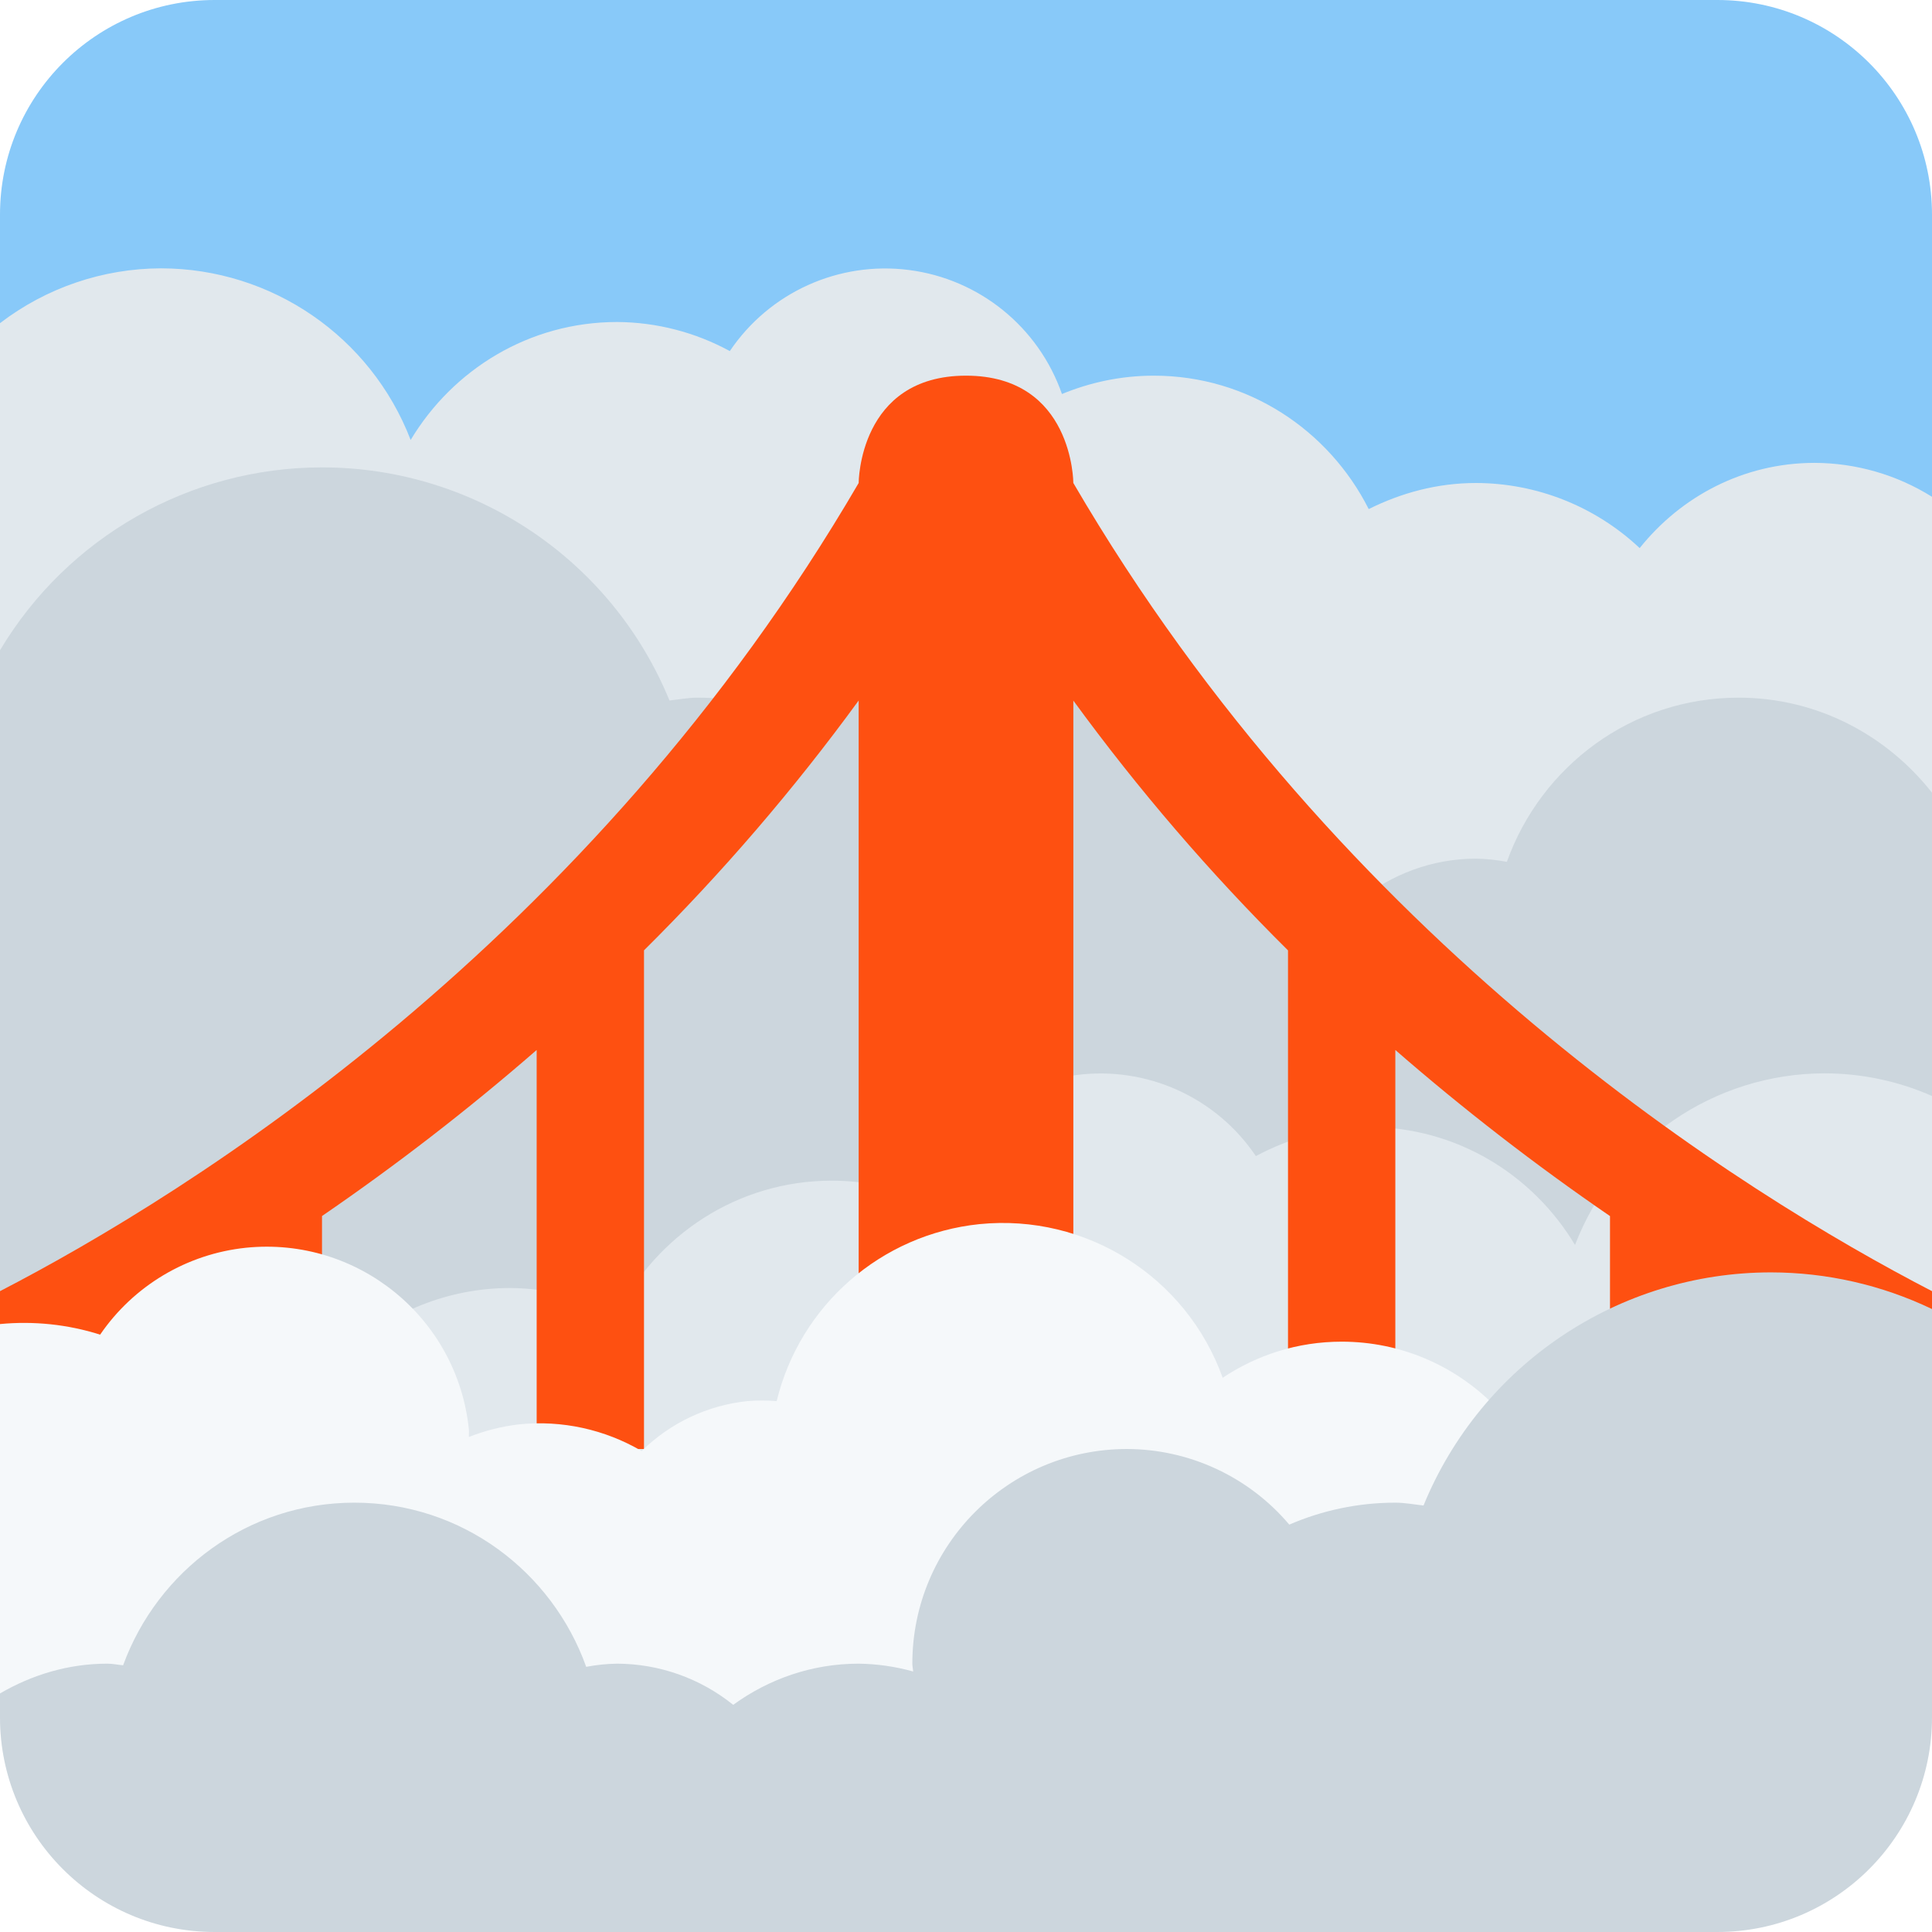
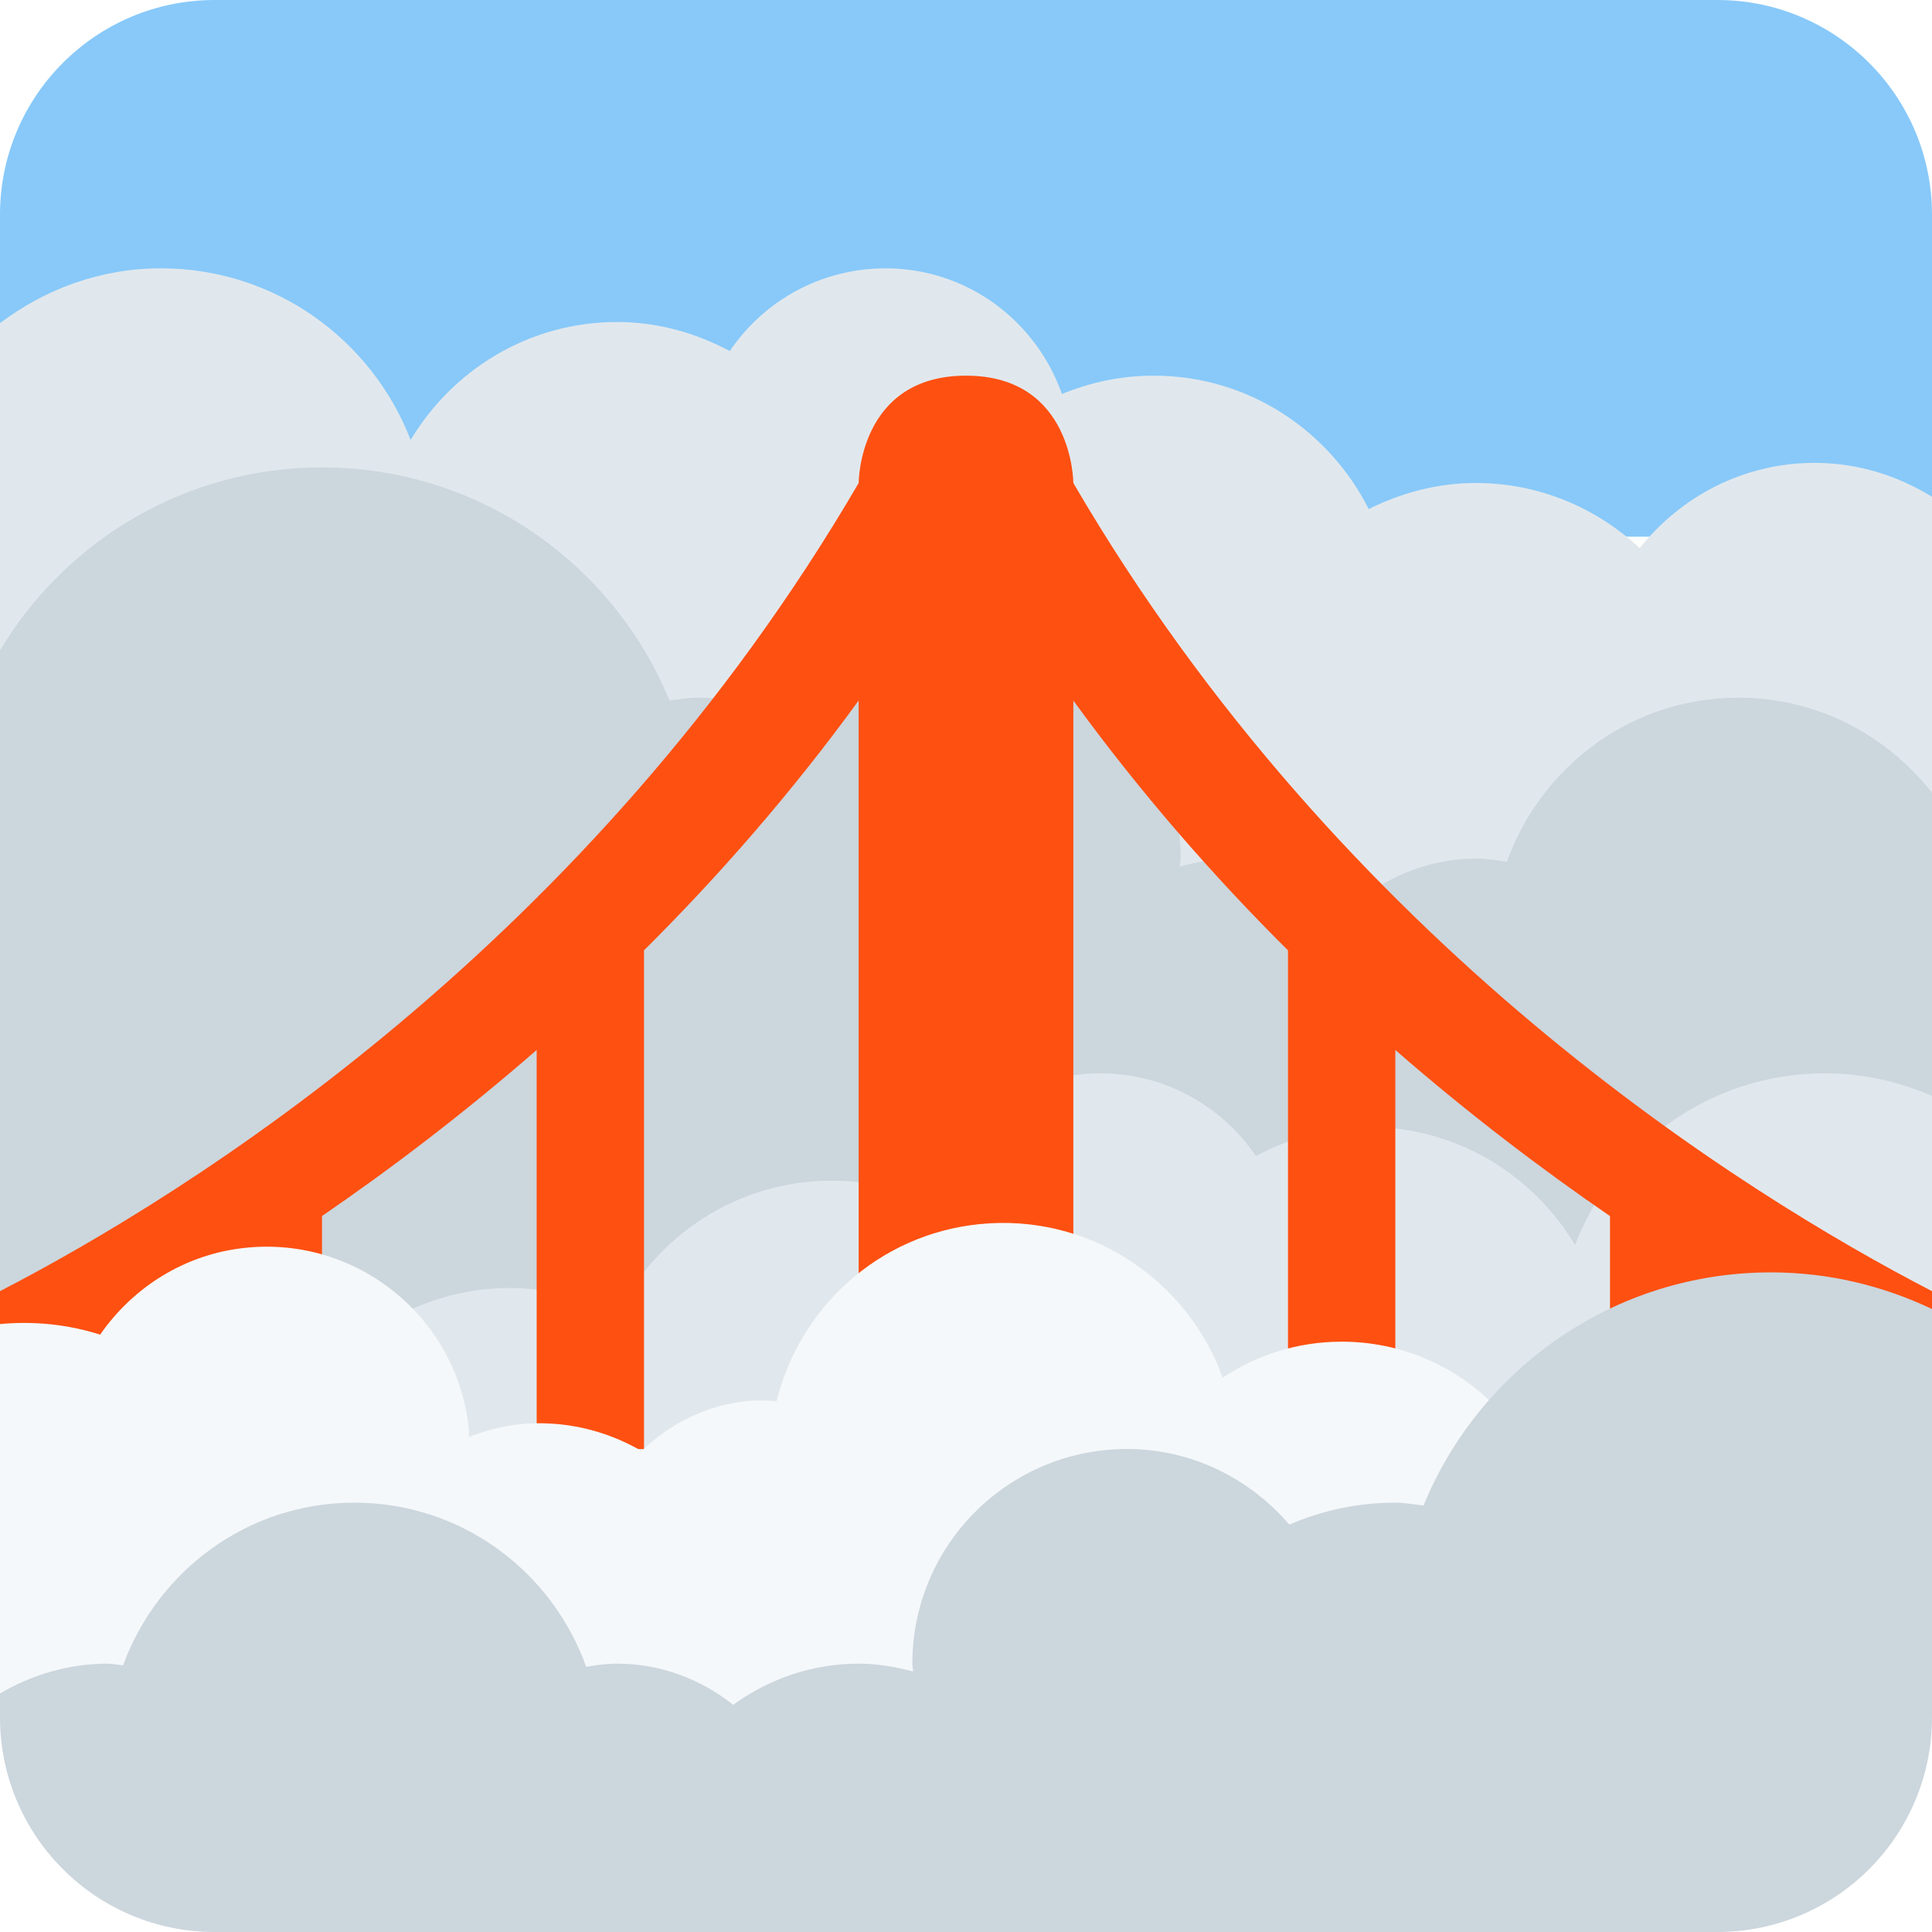
<svg xmlns="http://www.w3.org/2000/svg" viewBox="0 0 36 36">
-   <path fill="#88C9F9" d="M32 0H4a4 4 0 0 0-4 4v7h36V4a4 4 0 0 0-4-4z" />
-   <path fill="#E1E8ED" d="M36 16.368V9.257a4.148 4.148 0 0 0-2.188-.632c-1.325 0-2.491.627-3.259 1.588A4.466 4.466 0 0 0 27.5 9c-.721 0-1.392.185-1.996.486C24.763 8.018 23.257 7 21.5 7c-.607 0-1.184.124-1.712.342a3.49 3.49 0 0 0-6.189-.8A4.443 4.443 0 0 0 11.5 6c-1.641 0-3.062.887-3.848 2.198A4.99 4.99 0 0 0 3 5a4.955 4.955 0 0 0-3 1.022v7.955C.838 14.611 24.5 18 24.5 18s10.862-1.238 11.5-1.632z" />
-   <path fill="#CCD6DD" d="M36 14.771C35.157 13.7 33.864 13 32.396 13c-1.997 0-3.681 1.279-4.318 3.059A3.35 3.35 0 0 0 27.5 16c-.82 0-1.565.294-2.162.767C22.146 14.452 22.265 12 18 12a3.974 3.974 0 0 0-3.024 1.409A4.989 4.989 0 0 0 13 13c-.18 0-.35.034-.525.053A6.998 6.998 0 0 0 6 8.709a6.989 6.989 0 0 0-6 3.408v13.544l32.396-1.452s2.761-1.343 3.604-2.966v-6.472z" />
-   <path fill="#E1E8ED" d="M36 30.499V20.422A4.979 4.979 0 0 0 34 20a4.99 4.99 0 0 0-4.652 3.198C28.562 21.887 27.141 21 25.5 21c-.763 0-1.47.207-2.099.542a3.49 3.49 0 0 0-6.189.8A4.474 4.474 0 0 0 15.5 22c-1.757 0-3.263 1.018-4.004 2.486A4.453 4.453 0 0 0 9.5 24a4.47 4.47 0 0 0-3.054 1.213c-.768-.961-1.934-1.588-3.259-1.588-1.284 0-2.419.591-3.188 1.501v5.373H36z" />
-   <path fill="#FE5011" d="M36 24.059C32.465 22.229 25.013 17.594 20 9c0 0 0-2-2-2s-2 2-2 2C10.987 17.594 3.535 22.229 0 24.059v2.068a42.972 42.972 0 0 0 4-2.169V24h2v-1.341a43.982 43.982 0 0 0 4-3.094V27h2v-9.292a38.473 38.473 0 0 0 4-4.655V24h4V13.054a38.55 38.55 0 0 0 4 4.655V26h2v-6.435a44.043 44.043 0 0 0 4 3.095V25h2v-1.042a42.972 42.972 0 0 0 4 2.169v-2.068z" />
-   <path fill="#F5F8FA" d="M25 25c-.821 0-1.582.249-2.217.673a4.355 4.355 0 0 0-4.534-2.863 4.349 4.349 0 0 0-3.777 3.298 3.258 3.258 0 0 0-.55 0 3.289 3.289 0 0 0-1.965.93 3.76 3.76 0 0 0-2.278-.498 3.708 3.708 0 0 0-.942.236c-.003-.047.004-.093 0-.139a3.79 3.79 0 0 0-4.155-3.387 3.767 3.767 0 0 0-2.716 1.619A4.699 4.699 0 0 0 0 24.672V32c0 .773.23 1.489.61 2.101C.715 34.098 29 31.209 29 29s-1.791-4-4-4z" />
-   <path fill="#CCD6DD" d="M32 36a4 4 0 0 0 4-4v-7.608a6.962 6.962 0 0 0-3-.683 6.998 6.998 0 0 0-6.475 4.344C26.35 28.034 26.18 28 26 28c-.702 0-1.369.147-1.976.409A3.974 3.974 0 0 0 21 27a4 4 0 0 0-4 4c0 .05.013.097.015.146A3.956 3.956 0 0 0 16 31c-.876 0-1.679.289-2.338.767A3.468 3.468 0 0 0 11.5 31a3.33 3.33 0 0 0-.577.059C10.286 29.279 8.602 28 6.604 28c-1.987 0-3.665 1.266-4.31 3.03C2.195 31.022 2.101 31 2 31c-.732 0-1.41.211-2 .555V32a4 4 0 0 0 4 4h28z" />
+   <path fill="#88C9F9" d="M32 0H4C1.791 0 0 1.791 0 4v6h36V4c0-2.209-1.791-4-4-4z" />
+   <path fill="#E1E8ED" d="M36 16.368V9.257c-.638-.394-1.383-.632-2.188-.632-1.325 0-2.491.627-3.259 1.588C29.75 9.466 28.683 9 27.5 9c-.721 0-1.392.185-1.996.486C24.763 8.018 23.257 7 21.5 7c-.607 0-1.184.124-1.712.342C19.308 5.981 18.024 5 16.5 5c-1.207 0-2.273.611-2.901 1.542C12.97 6.207 12.263 6 11.5 6c-1.641 0-3.062.887-3.848 2.198C6.928 6.33 5.125 5 3 5c-1.131 0-2.162.389-3 1.022v7.955C.838 14.611 24.5 18 24.5 18s10.862-1.238 11.5-1.632z" />
+   <path fill="#CCD6DD" d="M36 14.771C35.157 13.7 33.864 13 32.396 13c-1.997 0-3.681 1.279-4.318 3.059-.19-.033-.38-.059-.578-.059-.82 0-1.565.294-2.162.767C24.679 16.289 23.876 16 23 16c-.353 0-.689.06-1.015.146.002-.049.015-.096.015-.146 0-2.209-1.791-4-4-4-1.215 0-2.291.554-3.024 1.409C14.369 13.148 13.702 13 13 13c-.18 0-.35.034-.525.053C11.429 10.505 8.926 8.709 6 8.709c-2.551 0-4.777 1.369-6 3.408v13.544l32.396-1.452s2.761-1.343 3.604-2.966v-6.472z" />
+   <path fill="#E1E8ED" d="M36 30.499V20.422c-.613-.268-1.288-.422-2-.422-2.125 0-3.928 1.33-4.652 3.198C28.562 21.887 27.141 21 25.5 21c-.763 0-1.47.207-2.099.542C22.773 20.611 21.707 20 20.5 20c-1.524 0-2.808.981-3.288 2.342-.528-.218-1.105-.342-1.712-.342-1.757 0-3.263 1.018-4.004 2.486C10.892 24.185 10.221 24 9.5 24c-1.183 0-2.25.466-3.054 1.213-.768-.961-1.934-1.588-3.259-1.588-1.284 0-2.419.591-3.188 1.501v5.373H36z" />
+   <path fill="#FE5011" d="M36 24.059C32.465 22.229 25.013 17.594 20 9c0 0 0-2-2-2s-2 2-2 2C10.987 17.594 3.535 22.229 0 24.059v2.068c1.044-.495 2.422-1.204 4-2.169V24h2v-1.341c1.284-.88 2.637-1.908 4-3.094V27h2v-9.292c1.384-1.375 2.74-2.923 4-4.655V24h4V13.054c1.26 1.731 2.616 3.28 4 4.655V26h2v-6.435c1.362 1.186 2.716 2.214 4 3.095V25h2v-1.042c1.578.965 2.956 1.674 4 2.169v-2.068z" />
+   <path fill="#F5F8FA" d="M25 25c-.821 0-1.582.249-2.217.673-.664-1.839-2.5-3.07-4.534-2.863-1.883.192-3.348 1.56-3.777 3.298-.181-.012-.363-.019-.55 0-.773.079-1.448.427-1.965.93-.667-.387-1.452-.582-2.278-.498-.333.034-.644.123-.942.236-.003-.047.004-.093 0-.139-.212-2.083-2.073-3.599-4.155-3.387-1.145.117-2.107.742-2.716 1.619-.586-.186-1.217-.258-1.866-.197V32c0 .773.23 1.489.61 2.101C.715 34.098 29 31.209 29 29s-1.791-4-4-4z" />
+   <path fill="#CCD6DD" d="M32 36c2.209 0 4-1.791 4-4v-7.608c-.91-.433-1.925-.683-3-.683-2.926 0-5.429 1.796-6.475 4.344C26.35 28.034 26.18 28 26 28c-.702 0-1.369.147-1.976.409C23.291 27.554 22.215 27 21 27c-2.209 0-4 1.791-4 4 0 .05.013.097.015.146C16.689 31.06 16.353 31 16 31c-.876 0-1.679.289-2.338.767C13.065 31.294 12.32 31 11.5 31c-.198 0-.388.026-.577.059C10.286 29.279 8.602 28 6.604 28c-1.987 0-3.665 1.266-4.31 3.03C2.195 31.022 2.101 31 2 31c-.732 0-1.41.211-2 .555V32c0 2.209 1.791 4 4 4h28z" />
</svg>
